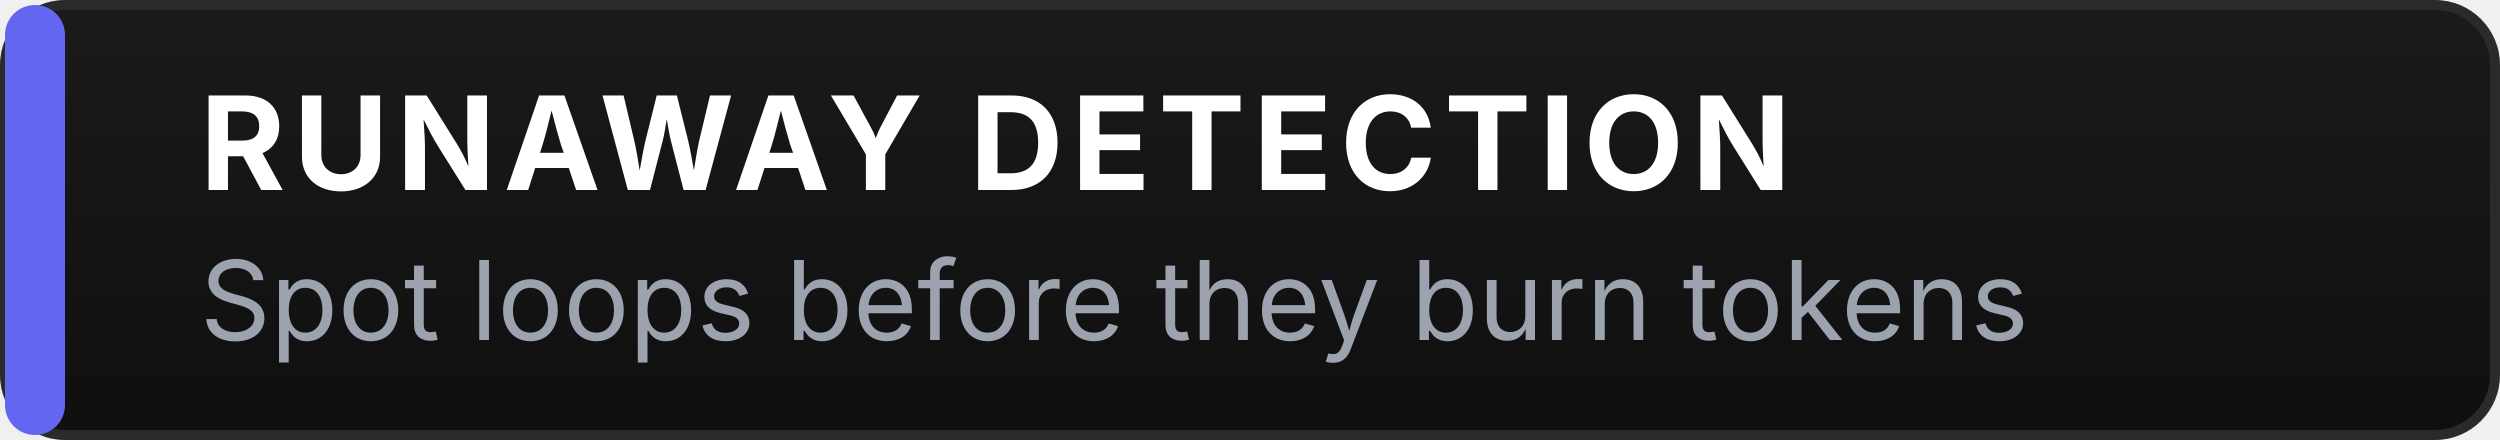
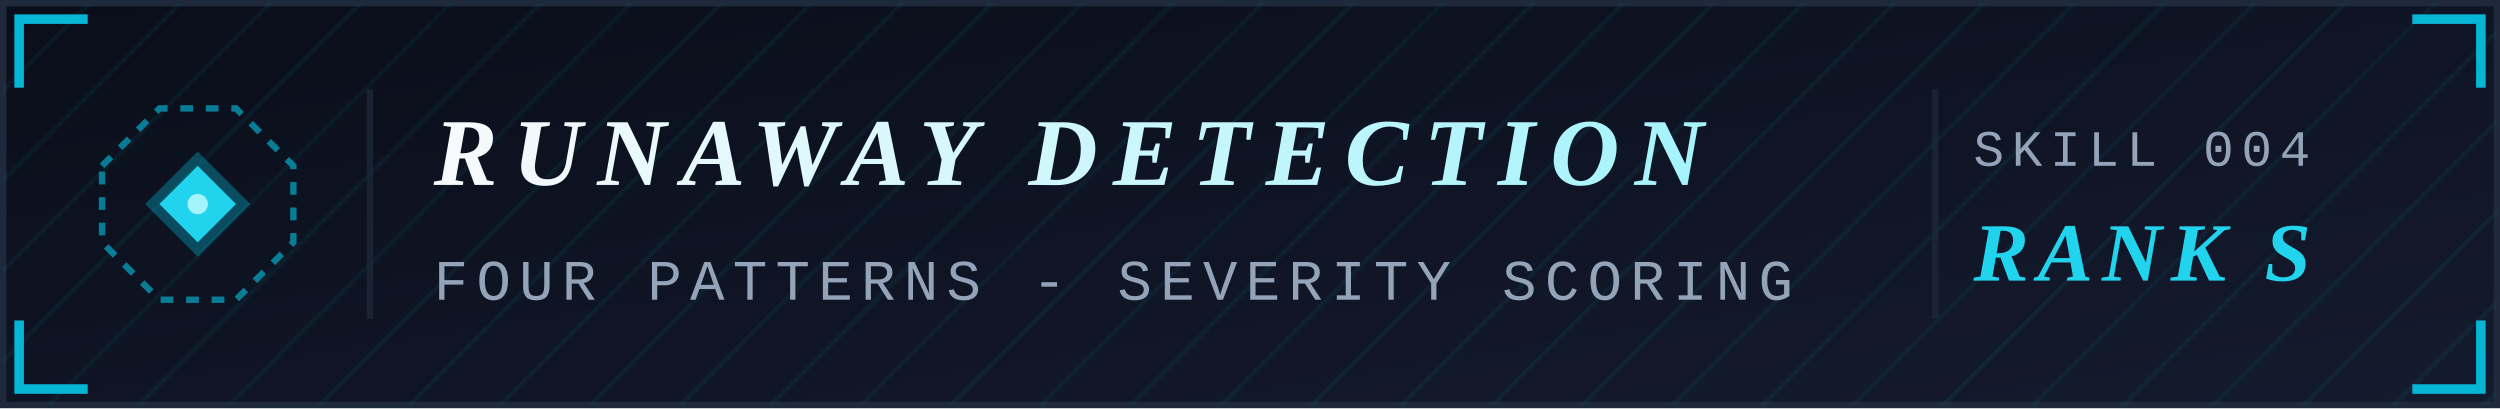
- <svg xmlns="http://www.w3.org/2000/svg" width="250" height="44" viewBox="0 0 250 44">
+ <svg xmlns="http://www.w3.org/2000/svg" width="392" height="64" viewBox="0 0 392 64">
  <defs>
-     <linearGradient id="bg" x1="0" y1="0" x2="0" y2="1">
-       <stop offset="0" stop-color="#1A1A1A" />
-       <stop offset="1" stop-color="#0F0F0F" />
+     <linearGradient id="bg" x1="0" y1="0" x2="1" y2="1">
+       <stop offset="0" stop-color="#0A0E1A" />
+       <stop offset="1" stop-color="#141B2E" />
    </linearGradient>
+     <linearGradient id="titleGrad" x1="0" y1="0" x2="1" y2="0">
+       <stop offset="0" stop-color="#F8FAFC" />
+       <stop offset="1" stop-color="#A5F3FC" />
+     </linearGradient>
+     <linearGradient id="shim" x1="0" y1="0" x2="1" y2="0">
+       <stop offset="0" stop-color="#06B6D4" stop-opacity="0" />
+       <stop offset="0.5" stop-color="#22D3EE" stop-opacity="0.9" />
+       <stop offset="1" stop-color="#06B6D4" stop-opacity="0" />
+     </linearGradient>
+     <pattern id="grid" patternUnits="userSpaceOnUse" width="10" height="10" patternTransform="rotate(45)">
+       <line x1="0" y1="0" x2="0" y2="10" stroke="#06B6D4" stroke-width="1.4" opacity="0.06" />
+     </pattern>
  </defs>
-   <rect x="0.5" y="0.5" width="249" height="43" rx="6" ry="6" fill="url(#bg)" stroke="#2A2A2A" />
-   <rect x="0.5" y="0.5" width="6" height="43" rx="3" ry="3" fill="#6366F1" />
-   <text x="20" y="19" font-family="-apple-system, BlinkMacSystemFont, 'Segoe UI', sans-serif" font-size="13" font-weight="700" letter-spacing="0.8" fill="#FFFFFF">RUNAWAY DETECTION</text>
-   <text x="20" y="34" font-family="-apple-system, BlinkMacSystemFont, 'Segoe UI', sans-serif" font-size="11" font-weight="400" fill="#9CA3AF">Spot loops before they burn tokens</text>
+   <rect x="0.5" y="0.5" width="391" height="63" fill="url(#bg)" stroke="#1E293B" />
+   <rect x="0.5" y="0.5" width="391" height="63" fill="url(#grid)" />
+   <path d="M 3 13 L 3 3 L 13 3" stroke="#06B6D4" stroke-width="1.5" fill="none" stroke-linecap="square" />
+   <path d="M 379 3 L 389 3 L 389 13" stroke="#06B6D4" stroke-width="1.5" fill="none" stroke-linecap="square" />
+   <path d="M 3 51 L 3 61 L 13 61" stroke="#06B6D4" stroke-width="1.5" fill="none" stroke-linecap="square" />
+   <path d="M 379 61 L 389 61 L 389 51" stroke="#06B6D4" stroke-width="1.5" fill="none" stroke-linecap="square" />
+   <g transform="translate(31.0 32.0)">
+     <polygon points="-15,-6.0 -6.0,-15 6.0,-15 15,-6.0 15,6.0 6.0,15 -6.0,15 -15,6.0" fill="none" stroke="#06B6D4" stroke-width="1" stroke-dasharray="2 2" opacity="0.65" />
+     <polygon points="0,-8.25 8.25,0 0,8.25 -8.25,0" fill="#06B6D4" opacity="0.35" />
+     <polygon points="0,-6.0 6.0,0 0,6.0 -6.0,0" fill="#22D3EE" />
+     <circle cx="0" cy="0" r="1.6" fill="#A5F3FC" />
+   </g>
+   <line x1="58" y1="14" x2="58" y2="50" stroke="#1E293B" stroke-width="1" opacity="0.7" />
+   <text x="68" y="29" font-family="Georgia, 'Crimson Text', 'Times New Roman', serif" font-size="15" font-weight="700" font-style="italic" letter-spacing="2.4" fill="url(#titleGrad)">RUNAWAY DETECTION</text>
+   <text x="68" y="47" font-family="'SF Mono', Menlo, Consolas, 'Courier New', monospace" font-size="9" letter-spacing="1.3" fill="#94A3B8">FOUR PATTERNS - SEVERITY SCORING</text>
+   <line x1="303.44" y1="14" x2="303.44" y2="50" stroke="#1E293B" stroke-width="1" opacity="0.7" />
+   <text x="309.44" y="26" font-family="'SF Mono', Menlo, Consolas, 'Courier New', monospace" font-size="8" letter-spacing="1.2" fill="#94A3B8">SKILL 004</text>
+   <text x="309.44" y="44" font-family="Georgia, 'Crimson Text', 'Times New Roman', serif" font-size="13" font-weight="700" font-style="italic" letter-spacing="1.4" fill="#22D3EE">RANK S</text>
+   <line x1="14" y1="60" x2="378" y2="60" stroke="url(#shim)" stroke-width="1" />
</svg>
